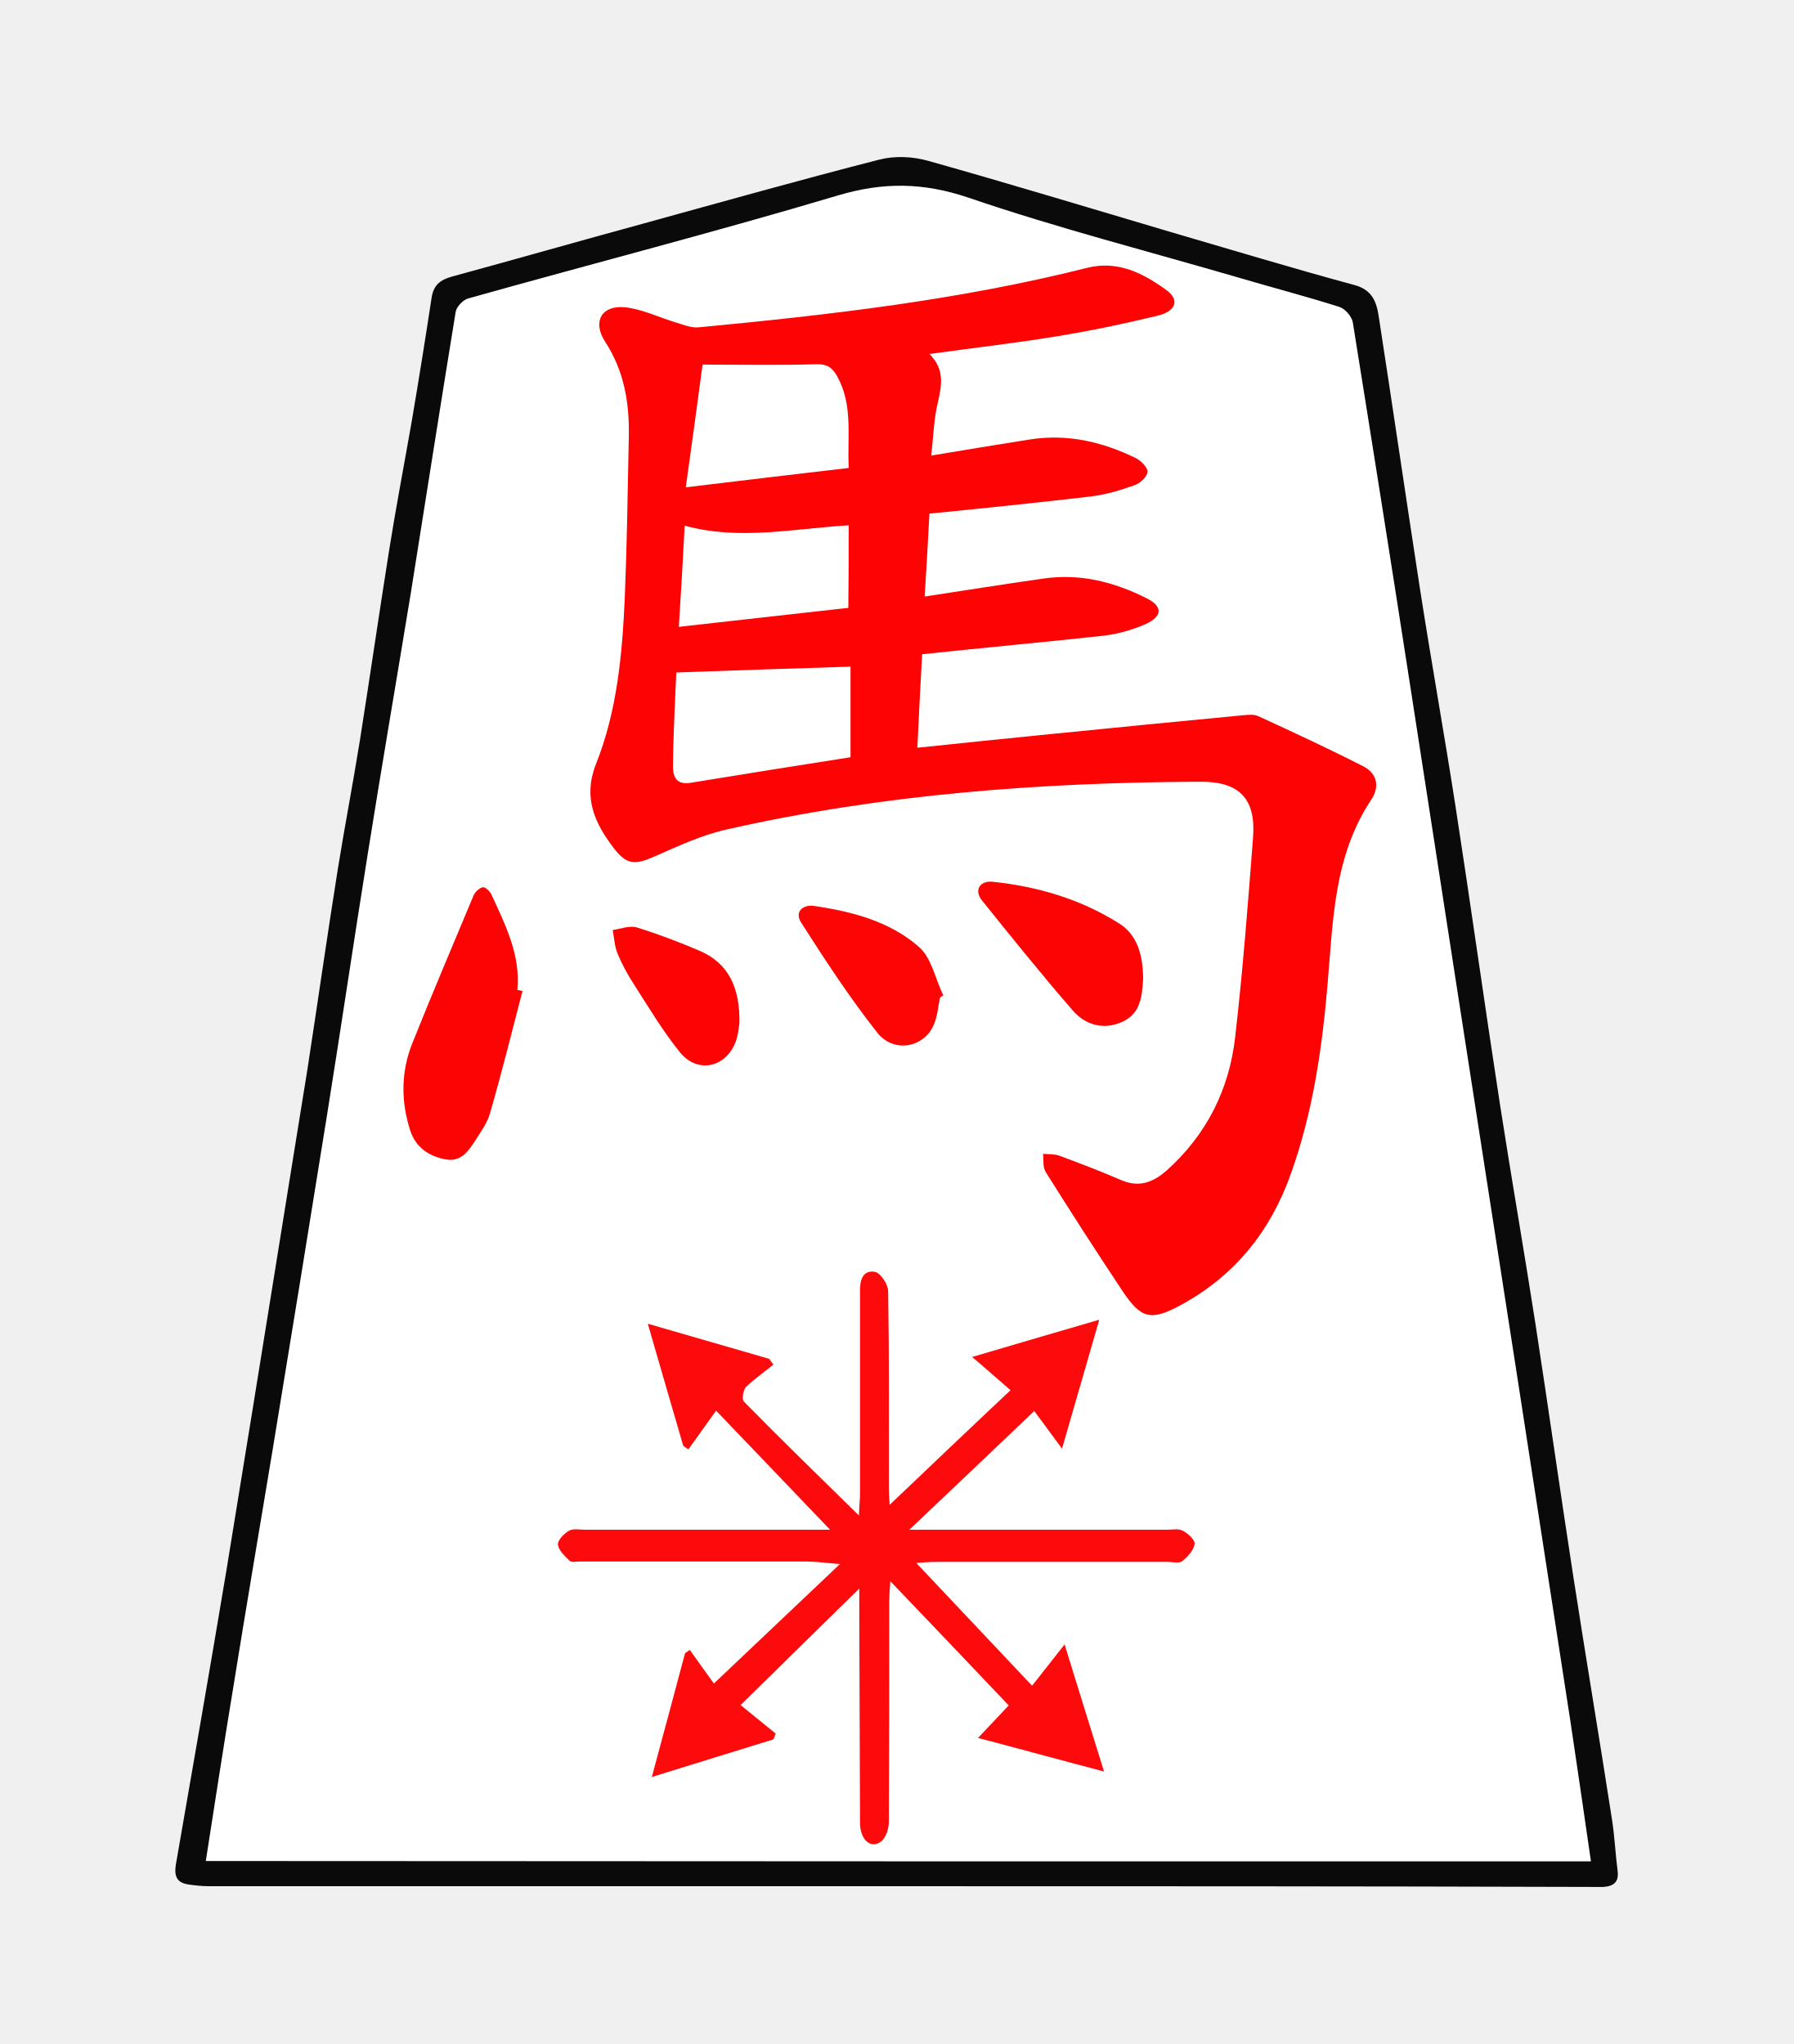
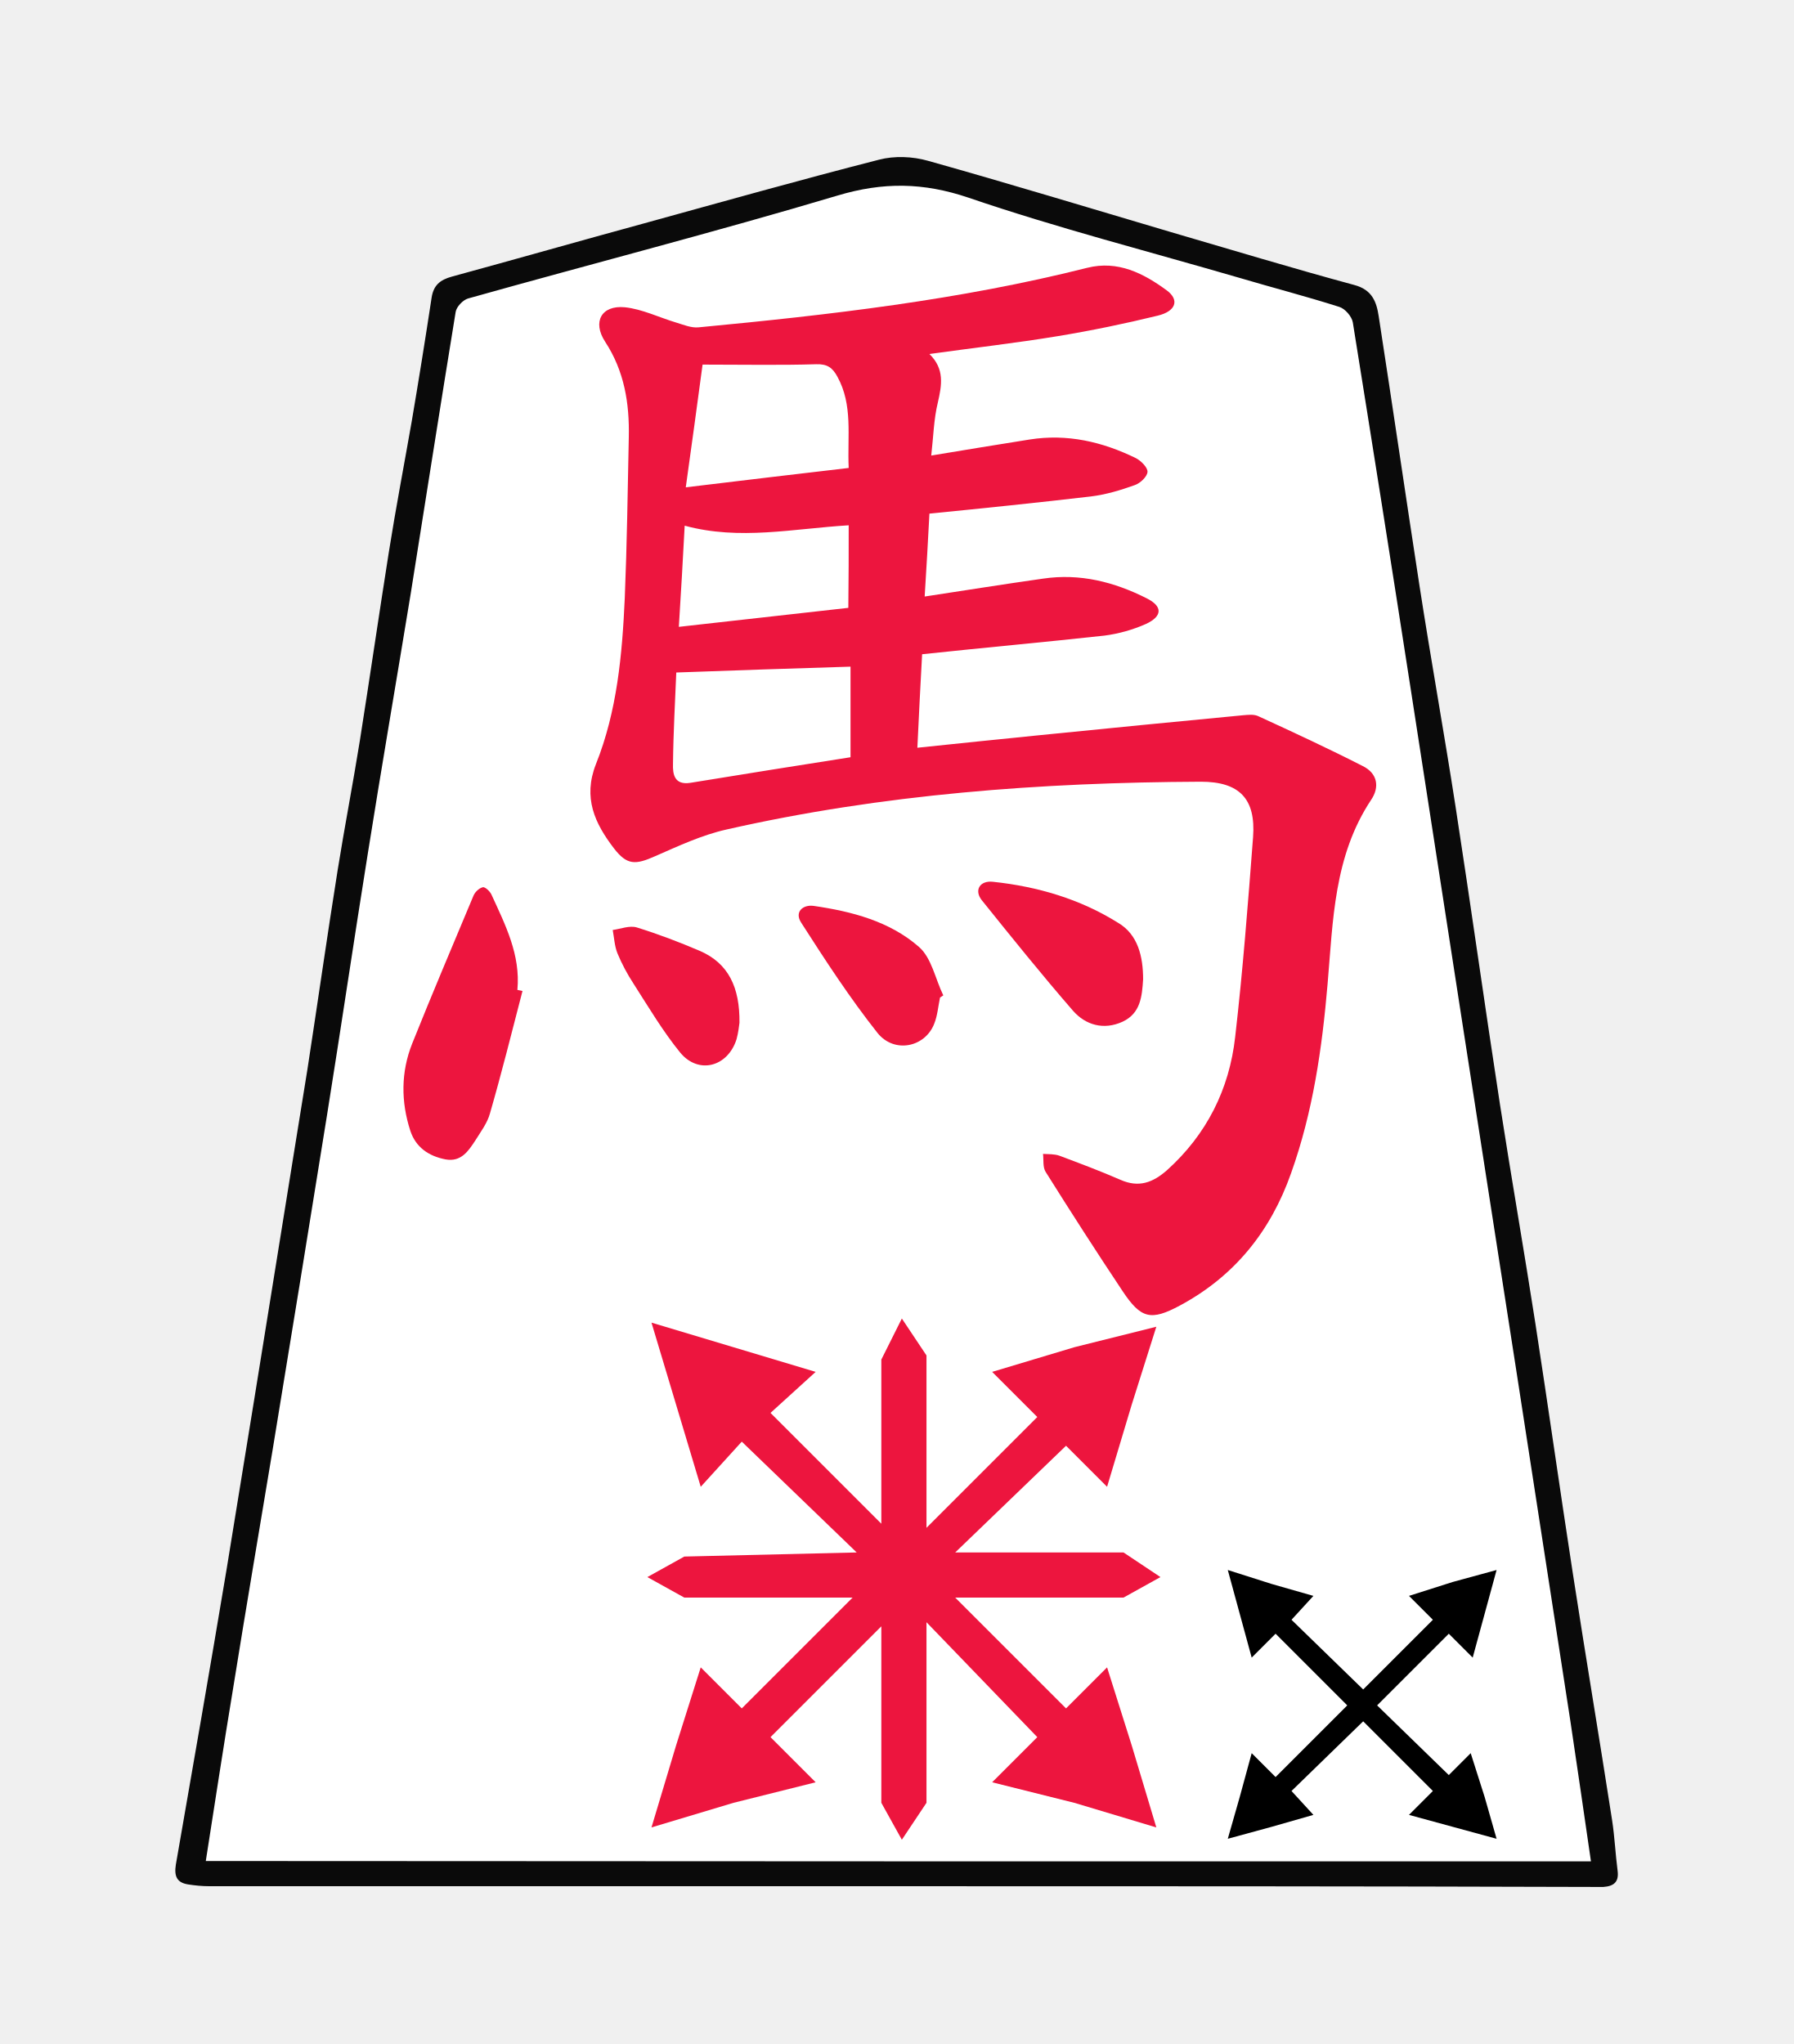
<svg xmlns="http://www.w3.org/2000/svg" version="1.1" id="Слой_1" x="0px" y="0px" viewBox="0 0 490.902 559.623" xml:space="preserve" width="490.902" height="559.623">
  <defs id="defs25" />
  <style type="text/css" id="style2">
	.st0{fill:#0A0A0A;}
	.st1{fill:#FD0303;}
	.st2{fill:#FD0B0C;}
	.st3{fill:#FD0404;}
	.st4{fill:#FD0505;}
	.st5{fill:#FD0304;}
</style>
  <path style="fill:#ffffff;stroke:#000000;stroke-width:1px;stroke-linecap:butt;stroke-linejoin:miter;stroke-opacity:1" d="M 122.342,78.453 52.027,513.587 439.548,512.641 372.701,83.498 247.522,45.66 Z" id="path821" />
-   <g id="g20" transform="translate(-52.66161,-142.0774)">
+   <g id="g20" transform="translate(-52.6616,-142.0774)">
    <g id="g18">
      <path class="st0" d="m 298.5,658.5 c -62.8,0 -125.6,0 -188.5,0 -2,0 -4,-0.2 -5.9,-0.5 -3,-0.5 -3.8,-2.2 -3.3,-5.4 4.7,-27 9.4,-53.9 13.9,-80.9 5.1,-31.1 10.1,-62.2 15.1,-93.3 2.3,-14.5 4.7,-29 7,-43.4 2.8,-18.2 5.4,-36.5 8.3,-54.7 1.9,-11.9 4.2,-23.7 6.1,-35.6 2.7,-17.1 5.2,-34.3 7.9,-51.4 1.9,-12 4.2,-24 6.3,-36 1.9,-11.2 3.7,-22.4 5.4,-33.6 0.5,-3.5 2.3,-5 5.6,-5.9 17.6,-4.8 35.1,-9.8 52.7,-14.6 21.4,-5.9 42.7,-11.9 64.2,-17.4 4.2,-1.1 9.2,-0.9 13.4,0.3 22.1,6.2 44.1,12.9 66.1,19.4 16.8,4.9 33.6,10 50.6,14.6 4.9,1.3 6.1,4.6 6.7,8.6 3.8,24.6 7.4,49.3 11.2,74 3.1,20 6.7,40 9.8,60 4.2,27.2 8,54.5 12.2,81.8 3.1,20 6.6,40 9.7,60 3.5,22.7 6.7,45.4 10.2,68.1 3.5,22.7 7.3,45.3 10.8,67.9 0.7,4.6 0.9,9.2 1.5,13.8 0.4,3.1 -1.1,4.2 -3.9,4.4 -1,0 -2,0 -3,0 -63.4,-0.2 -126.7,-0.2 -190.1,-0.2 z m 189.7,-6.8 c -1.9,-13 -3.7,-25.6 -5.6,-38.2 -4.9,-31.8 -9.8,-63.5 -14.7,-95.3 -5,-32.4 -10.1,-64.8 -15.1,-97.3 -4.6,-30 -9.3,-59.9 -13.9,-89.9 -5.2,-33.6 -10.5,-67.1 -15.9,-100.7 -0.3,-1.6 -2.1,-3.7 -3.7,-4.2 -9.1,-2.9 -18.4,-5.3 -27.5,-8 -24.7,-7.2 -49.7,-13.6 -74,-21.9 -12.4,-4.2 -23.4,-4.3 -35.8,-0.6 -33.5,10 -67.4,18.7 -101.2,28.2 -1.4,0.4 -3.2,2.3 -3.4,3.7 -4.2,25.7 -8.2,51.4 -12.3,77.1 -3.9,23.8 -8,47.6 -11.8,71.5 -3.8,23.7 -7.3,47.5 -11.1,71.2 -4.9,30.6 -9.9,61.2 -14.9,91.7 -3.6,21.7 -7.3,43.4 -10.8,65.2 -2.6,15.7 -5,31.4 -7.5,47.4 126.2,0.1 252.5,0.1 379.2,0.1 z" id="path4" style="fill:#0a0a0a" />
-       <path class="st1" d="m 305.1,321.2 c -0.5,9 -0.9,17.1 -1.3,25.6 11.4,-1.2 22.2,-2.3 33.1,-3.4 18.7,-1.9 37.4,-3.7 56.1,-5.5 1.3,-0.1 2.8,-0.3 4,0.2 9.6,4.4 19.3,8.9 28.7,13.7 4.1,2 4.7,5.8 2.3,9.3 -10.2,15.4 -10.4,33 -11.9,50.4 -1.5,17.6 -4,35 -10,51.8 -5.6,15.9 -15.5,28.2 -30.4,36.2 -8,4.3 -10.7,3.6 -15.7,-3.9 -7.2,-10.8 -14.2,-21.7 -21.1,-32.7 -0.8,-1.3 -0.5,-3.2 -0.7,-4.9 1.5,0.1 3.1,0 4.5,0.5 5.6,2.1 11.2,4.2 16.7,6.6 5,2.2 8.8,0.8 12.7,-2.6 10.9,-9.8 17.1,-22.2 18.7,-36.5 2.1,-18.2 3.5,-36.4 4.9,-54.7 0.8,-10.6 -3.8,-15.2 -14.3,-15.2 -43.7,0.2 -87.2,3.4 -129.9,13.1 -6.7,1.5 -13.1,4.5 -19.5,7.3 -5.4,2.4 -7.7,2.5 -11.3,-2.2 -5.2,-6.8 -8.5,-13.8 -4.9,-23 5.8,-14.5 7.2,-30 7.9,-45.5 0.6,-14.6 0.8,-29.3 1.1,-44 0.2,-9.3 -1.2,-18.1 -6.5,-26.2 -3.5,-5.4 -1,-10 5.4,-9.4 4.8,0.5 9.4,2.8 14.1,4.2 2,0.6 4.1,1.5 6.1,1.3 35.8,-3.4 71.5,-7.5 106.4,-16.3 8.4,-2.1 15.4,1.5 21.8,6.2 3.5,2.6 2.5,5.7 -2.5,6.9 -9,2.2 -18.2,4.1 -27.3,5.6 -11.5,1.9 -23,3.2 -35.2,4.9 4.2,4.1 3.4,8.5 2.3,13.3 -1.1,4.5 -1.2,9.2 -1.8,14.5 9.5,-1.6 18.3,-3 27,-4.4 10.2,-1.6 19.8,0.6 29,5.1 1.4,0.7 3.3,2.6 3.2,3.8 -0.1,1.3 -2,3.1 -3.5,3.6 -3.9,1.4 -7.9,2.6 -12,3.1 -14.5,1.7 -29.1,3.2 -44.2,4.7 -0.4,7.6 -0.8,14.8 -1.3,22.7 11.2,-1.7 21.8,-3.4 32.4,-4.9 10.1,-1.5 19.5,0.9 28.4,5.4 4.4,2.2 4.3,4.9 -0.2,7 -3.6,1.6 -7.5,2.7 -11.4,3.2 -16.4,1.8 -33,3.3 -49.9,5.1 z m -67.3,5 c -0.3,7.5 -0.8,16.2 -0.9,25 -0.1,2.9 0.4,5.9 4.8,5.2 14.6,-2.4 29.2,-4.7 43.8,-7 0,-8.6 0,-16.9 0,-24.8 -16.1,0.5 -31.6,1 -47.7,1.6 z m 7.2,-84.3 c -1.5,11.3 -3,22.1 -4.6,33.6 15.7,-1.9 30,-3.6 44.6,-5.3 -0.4,-8.8 1.2,-17.2 -3.1,-25 -1.3,-2.4 -2.7,-3.5 -5.8,-3.4 -9.7,0.3 -19.5,0.1 -31.1,0.1 z m 40,44 c -15.1,0.9 -29.9,4.2 -44.9,0.1 -0.5,9.4 -1,18.3 -1.6,27.7 15.9,-1.8 31.2,-3.5 46.4,-5.2 0.1,-7.9 0.1,-15.1 0.1,-22.6 z" id="path6" style="fill:#fd0303" />
-       <path class="st2" d="m 318.8,513.6 c 12.3,-3.6 23,-6.8 34.8,-10.2 -3.4,11.7 -6.5,22.6 -10.2,35.3 -3.3,-4.4 -5.7,-7.8 -7.6,-10.3 -11.6,11.1 -22.3,21.2 -34.2,32.5 2.9,0 4.4,0 6,0 21.5,0 43,0 64.5,0 1.5,0 3.2,-0.4 4.4,0.3 1.4,0.7 3.4,2.6 3.2,3.6 -0.3,1.8 -1.9,3.5 -3.4,4.7 -0.8,0.7 -2.6,0.2 -3.9,0.2 -21,0 -42,0 -63,0 -2.3,0 -4.6,0.2 -5.9,0.3 10.1,10.7 20.5,21.7 31.7,33.6 2.9,-3.6 5.4,-6.9 8.9,-11.3 3.9,12.5 7.2,23.3 10.8,34.8 -11.8,-3.1 -22.7,-6.1 -34.5,-9.2 3.2,-3.4 6,-6.3 8.4,-8.9 -10.6,-11.2 -21.1,-22.2 -32.4,-34 -0.2,2.6 -0.3,4 -0.3,5.3 0,20.2 0,40.3 -0.1,60.5 0,1.9 -0.8,4.5 -2.2,5.5 -2.8,2.1 -5.7,-0.6 -5.7,-5.2 -0.1,-19.2 -0.1,-38.3 -0.2,-57.5 0,-2.3 0,-4.6 0,-6.6 -10.6,10.4 -21.3,20.9 -32.5,31.9 3.2,2.6 6.4,5.2 9.6,7.8 -0.2,0.5 -0.4,1.1 -0.6,1.6 -10.8,3.3 -21.6,6.7 -33.3,10.3 3.2,-11.9 6.2,-22.9 9.1,-33.9 0.4,-0.3 0.9,-0.6 1.3,-0.9 2.4,3.4 4.8,6.7 6.6,9.2 11.9,-11.3 22.7,-21.5 34.5,-32.7 -3.9,-0.3 -6.5,-0.7 -9.1,-0.7 -20.7,0 -41.3,0 -62,0 -1,0 -2.4,0.3 -2.9,-0.2 -1.3,-1.3 -3,-2.8 -3.2,-4.4 -0.1,-1.2 1.6,-3 3,-3.8 1.1,-0.7 2.9,-0.3 4.4,-0.3 20.8,0 41.7,0 62.5,0 1.6,0 3.2,0 4.6,0 -10.1,-10.6 -20.1,-21 -31.2,-32.6 -2.7,3.7 -5.1,7.2 -7.6,10.6 -0.5,-0.3 -1,-0.7 -1.4,-1 -3.2,-10.9 -6.3,-21.7 -9.7,-33.4 11.7,3.4 22.4,6.5 33.2,9.6 0.4,0.5 0.8,1.1 1.2,1.6 -2.5,2 -5.2,3.9 -7.5,6.1 -0.8,0.8 -1.2,3.4 -0.6,4 10,10.2 20.3,20.2 31.5,31.2 0.1,-2.9 0.3,-4.4 0.3,-5.9 0,-17.5 0,-35 0,-52.5 0,-1 0,-2 0,-3 -0.1,-3 0.8,-5.9 4.1,-5.3 1.5,0.3 3.6,3.4 3.6,5.3 0.3,17.8 0.2,35.7 0.2,53.5 0,2.1 0.2,4.2 0.2,5 10.5,-10 21.4,-20.4 33.1,-31.4 -3.6,-3.1 -6.6,-5.8 -10.5,-9.1 z" id="path8" style="fill:#fd0b0c" />
-       <path class="st3" d="m 195.7,413.4 c -2.9,11.2 -5.7,22.4 -8.9,33.5 -0.7,2.6 -2.5,5 -4,7.4 -1.9,2.9 -3.9,6 -8.2,5.2 -4.6,-0.9 -8.1,-3.3 -9.6,-7.8 -2.6,-8 -2.6,-16.1 0.5,-23.9 5.4,-13.5 11.1,-26.9 16.7,-40.3 0.4,-1.1 1.5,-2.2 2.6,-2.5 0.6,-0.2 2,1.1 2.4,2 3.8,8.3 8,16.5 7.1,26.1 0.5,0.1 0.9,0.2 1.4,0.3 z" id="path10" style="fill:#fd0404" />
-       <path class="st3" d="m 365.6,410.2 c -0.3,4.7 -0.7,9.3 -5.6,11.6 -5.2,2.4 -10.2,0.9 -13.6,-3 -8.6,-9.9 -16.8,-20.1 -25,-30.3 -2.1,-2.7 -0.5,-5.4 3.1,-5 12.2,1.3 23.8,4.7 34.2,11.2 5.5,3.2 6.9,9.3 6.9,15.5 z" id="path12" style="fill:#fd0404" />
-       <path class="st4" d="m 310,415.2 c -0.5,2.4 -0.7,5 -1.6,7.2 -2.5,6.4 -10.9,8.2 -15.5,2.5 -7.6,-9.6 -14.3,-19.9 -20.9,-30.2 -1.9,-2.9 0.4,-5 3.4,-4.6 10.4,1.5 20.8,4.2 28.8,11.2 3.5,3 4.5,8.8 6.7,13.3 -0.3,0.2 -0.6,0.4 -0.9,0.6 z" id="path14" style="fill:#fd0505" />
-       <path class="st5" d="m 255.1,422.1 c -0.1,0.7 -0.3,2.7 -0.8,4.5 -2.4,7.6 -10.4,9.7 -15.4,3.7 -4.8,-5.9 -8.7,-12.5 -12.8,-18.9 -1.7,-2.6 -3.2,-5.4 -4.4,-8.3 -0.8,-2 -0.9,-4.2 -1.3,-6.4 2.2,-0.3 4.6,-1.3 6.6,-0.7 5.8,1.8 11.6,4 17.2,6.4 7.9,3.4 11,10 10.9,19.7 z" id="path16" style="fill:#fd0304" />
+       <path class="st1" d="m 305.1,321.2 c -0.5,9 -0.9,17.1 -1.3,25.6 11.4,-1.2 22.2,-2.3 33.1,-3.4 18.7,-1.9 37.4,-3.7 56.1,-5.5 1.3,-0.1 2.8,-0.3 4,0.2 9.6,4.4 19.3,8.9 28.7,13.7 4.1,2 4.7,5.8 2.3,9.3 -10.2,15.4 -10.4,33 -11.9,50.4 -1.5,17.6 -4,35 -10,51.8 -5.6,15.9 -15.5,28.2 -30.4,36.2 -8,4.3 -10.7,3.6 -15.7,-3.9 -7.2,-10.8 -14.2,-21.7 -21.1,-32.7 -0.8,-1.3 -0.5,-3.2 -0.7,-4.9 1.5,0.1 3.1,0 4.5,0.5 5.6,2.1 11.2,4.2 16.7,6.6 5,2.2 8.8,0.8 12.7,-2.6 10.9,-9.8 17.1,-22.2 18.7,-36.5 2.1,-18.2 3.5,-36.4 4.9,-54.7 0.8,-10.6 -3.8,-15.2 -14.3,-15.2 -43.7,0.2 -87.2,3.4 -129.9,13.1 -6.7,1.5 -13.1,4.5 -19.5,7.3 -5.4,2.4 -7.7,2.5 -11.3,-2.2 -5.2,-6.8 -8.5,-13.8 -4.9,-23 5.8,-14.5 7.2,-30 7.9,-45.5 0.6,-14.6 0.8,-29.3 1.1,-44 0.2,-9.3 -1.2,-18.1 -6.5,-26.2 -3.5,-5.4 -1,-10 5.4,-9.4 4.8,0.5 9.4,2.8 14.1,4.2 2,0.6 4.1,1.5 6.1,1.3 35.8,-3.4 71.5,-7.5 106.4,-16.3 8.4,-2.1 15.4,1.5 21.8,6.2 3.5,2.6 2.5,5.7 -2.5,6.9 -9,2.2 -18.2,4.1 -27.3,5.6 -11.5,1.9 -23,3.2 -35.2,4.9 4.2,4.1 3.4,8.5 2.3,13.3 -1.1,4.5 -1.2,9.2 -1.8,14.5 9.5,-1.6 18.3,-3 27,-4.4 10.2,-1.6 19.8,0.6 29,5.1 1.4,0.7 3.3,2.6 3.2,3.8 -0.1,1.3 -2,3.1 -3.5,3.6 -3.9,1.4 -7.9,2.6 -12,3.1 -14.5,1.7 -29.1,3.2 -44.2,4.7 -0.4,7.6 -0.8,14.8 -1.3,22.7 11.2,-1.7 21.8,-3.4 32.4,-4.9 10.1,-1.5 19.5,0.9 28.4,5.4 4.4,2.2 4.3,4.9 -0.2,7 -3.6,1.6 -7.5,2.7 -11.4,3.2 -16.4,1.8 -33,3.3 -49.9,5.1 z m -67.3,5 c -0.3,7.5 -0.8,16.2 -0.9,25 -0.1,2.9 0.4,5.9 4.8,5.2 14.6,-2.4 29.2,-4.7 43.8,-7 0,-8.6 0,-16.9 0,-24.8 -16.1,0.5 -31.6,1 -47.7,1.6 z m 7.2,-84.3 c -1.5,11.3 -3,22.1 -4.6,33.6 15.7,-1.9 30,-3.6 44.6,-5.3 -0.4,-8.8 1.2,-17.2 -3.1,-25 -1.3,-2.4 -2.7,-3.5 -5.8,-3.4 -9.7,0.3 -19.5,0.1 -31.1,0.1 z m 40,44 c -15.1,0.9 -29.9,4.2 -44.9,0.1 -0.5,9.4 -1,18.3 -1.6,27.7 15.9,-1.8 31.2,-3.5 46.4,-5.2 0.1,-7.9 0.1,-15.1 0.1,-22.6 z" id="path6" style="fill:#ed153e;fill-opacity:1" />
+       <path class="st3" d="m 195.7,413.4 c -2.9,11.2 -5.7,22.4 -8.9,33.5 -0.7,2.6 -2.5,5 -4,7.4 -1.9,2.9 -3.9,6 -8.2,5.2 -4.6,-0.9 -8.1,-3.3 -9.6,-7.8 -2.6,-8 -2.6,-16.1 0.5,-23.9 5.4,-13.5 11.1,-26.9 16.7,-40.3 0.4,-1.1 1.5,-2.2 2.6,-2.5 0.6,-0.2 2,1.1 2.4,2 3.8,8.3 8,16.5 7.1,26.1 0.5,0.1 0.9,0.2 1.4,0.3 z" id="path10" style="fill:#ed153e;fill-opacity:1" />
+       <path class="st3" d="m 365.6,410.2 c -0.3,4.7 -0.7,9.3 -5.6,11.6 -5.2,2.4 -10.2,0.9 -13.6,-3 -8.6,-9.9 -16.8,-20.1 -25,-30.3 -2.1,-2.7 -0.5,-5.4 3.1,-5 12.2,1.3 23.8,4.7 34.2,11.2 5.5,3.2 6.9,9.3 6.9,15.5 z" id="path12" style="fill:#ed153e;fill-opacity:1" />
+       <path class="st4" d="m 310,415.2 c -0.5,2.4 -0.7,5 -1.6,7.2 -2.5,6.4 -10.9,8.2 -15.5,2.5 -7.6,-9.6 -14.3,-19.9 -20.9,-30.2 -1.9,-2.9 0.4,-5 3.4,-4.6 10.4,1.5 20.8,4.2 28.8,11.2 3.5,3 4.5,8.8 6.7,13.3 -0.3,0.2 -0.6,0.4 -0.9,0.6 z" id="path14" style="fill:#ed153e;fill-opacity:1" />
+       <path class="st5" d="m 255.1,422.1 c -0.1,0.7 -0.3,2.7 -0.8,4.5 -2.4,7.6 -10.4,9.7 -15.4,3.7 -4.8,-5.9 -8.7,-12.5 -12.8,-18.9 -1.7,-2.6 -3.2,-5.4 -4.4,-8.3 -0.8,-2 -0.9,-4.2 -1.3,-6.4 2.2,-0.3 4.6,-1.3 6.6,-0.7 5.8,1.8 11.6,4 17.2,6.4 7.9,3.4 11,10 10.9,19.7 z" id="path16" style="fill:#ed153e;fill-opacity:1" />
    </g>
  </g>
+   <path style="display:block;fill:#ed153e;fill-opacity:1;fill-rule:evenodd;stroke-width:11.236" d="m 187.338,437.403 -10.113,-5.618 10.113,-5.618 47.193,-1.124 -31.462,-30.338 -11.236,12.36 -6.742,-22.473 -6.742,-22.473 22.473,6.742 22.473,6.742 -12.36,11.236 30.338,30.338 v -44.946 l 5.618,-11.236 6.742,10.113 v 47.193 l 30.338,-30.338 -12.36,-12.36 22.473,-6.742 22.473,-5.618 -6.742,21.349 -6.742,22.473 -11.236,-11.236 -30.338,29.215 h 46.069 l 10.113,6.742 -10.113,5.618 h -46.069 l 30.338,30.338 11.236,-11.236 6.742,21.349 6.742,22.473 -22.473,-6.742 -22.473,-5.618 12.36,-12.36 -30.338,-31.462 v 49.44 l -6.742,10.113 -5.618,-10.113 v -48.317 l -30.338,30.338 12.36,12.36 -22.473,5.618 -22.473,6.742 6.742,-22.473 6.742,-21.349 11.236,11.236 30.338,-30.338 z" class="g6_7" id="path184" />
+   <path style="display:block;fill-rule:evenodd;stroke-width:5.451" d="m 336.119,429.849 11.992,3.816 11.447,3.271 -5.996,6.541 19.623,19.078 19.078,-19.078 -6.541,-6.541 11.992,-3.816 11.992,-3.271 -3.271,11.992 -3.271,11.992 -6.541,-6.541 -19.623,19.623 19.623,19.078 5.996,-5.996 3.816,11.992 3.271,11.447 -11.992,-3.271 -11.992,-3.271 6.541,-6.541 -19.078,-19.078 -19.623,19.078 5.996,6.541 -11.447,3.271 -11.992,3.271 3.271,-11.447 3.271,-11.992 6.541,6.541 19.623,-19.623 -19.623,-19.623 -6.541,6.541 -3.271,-11.992 z" class="g3_7" id="path150" />
</svg>
